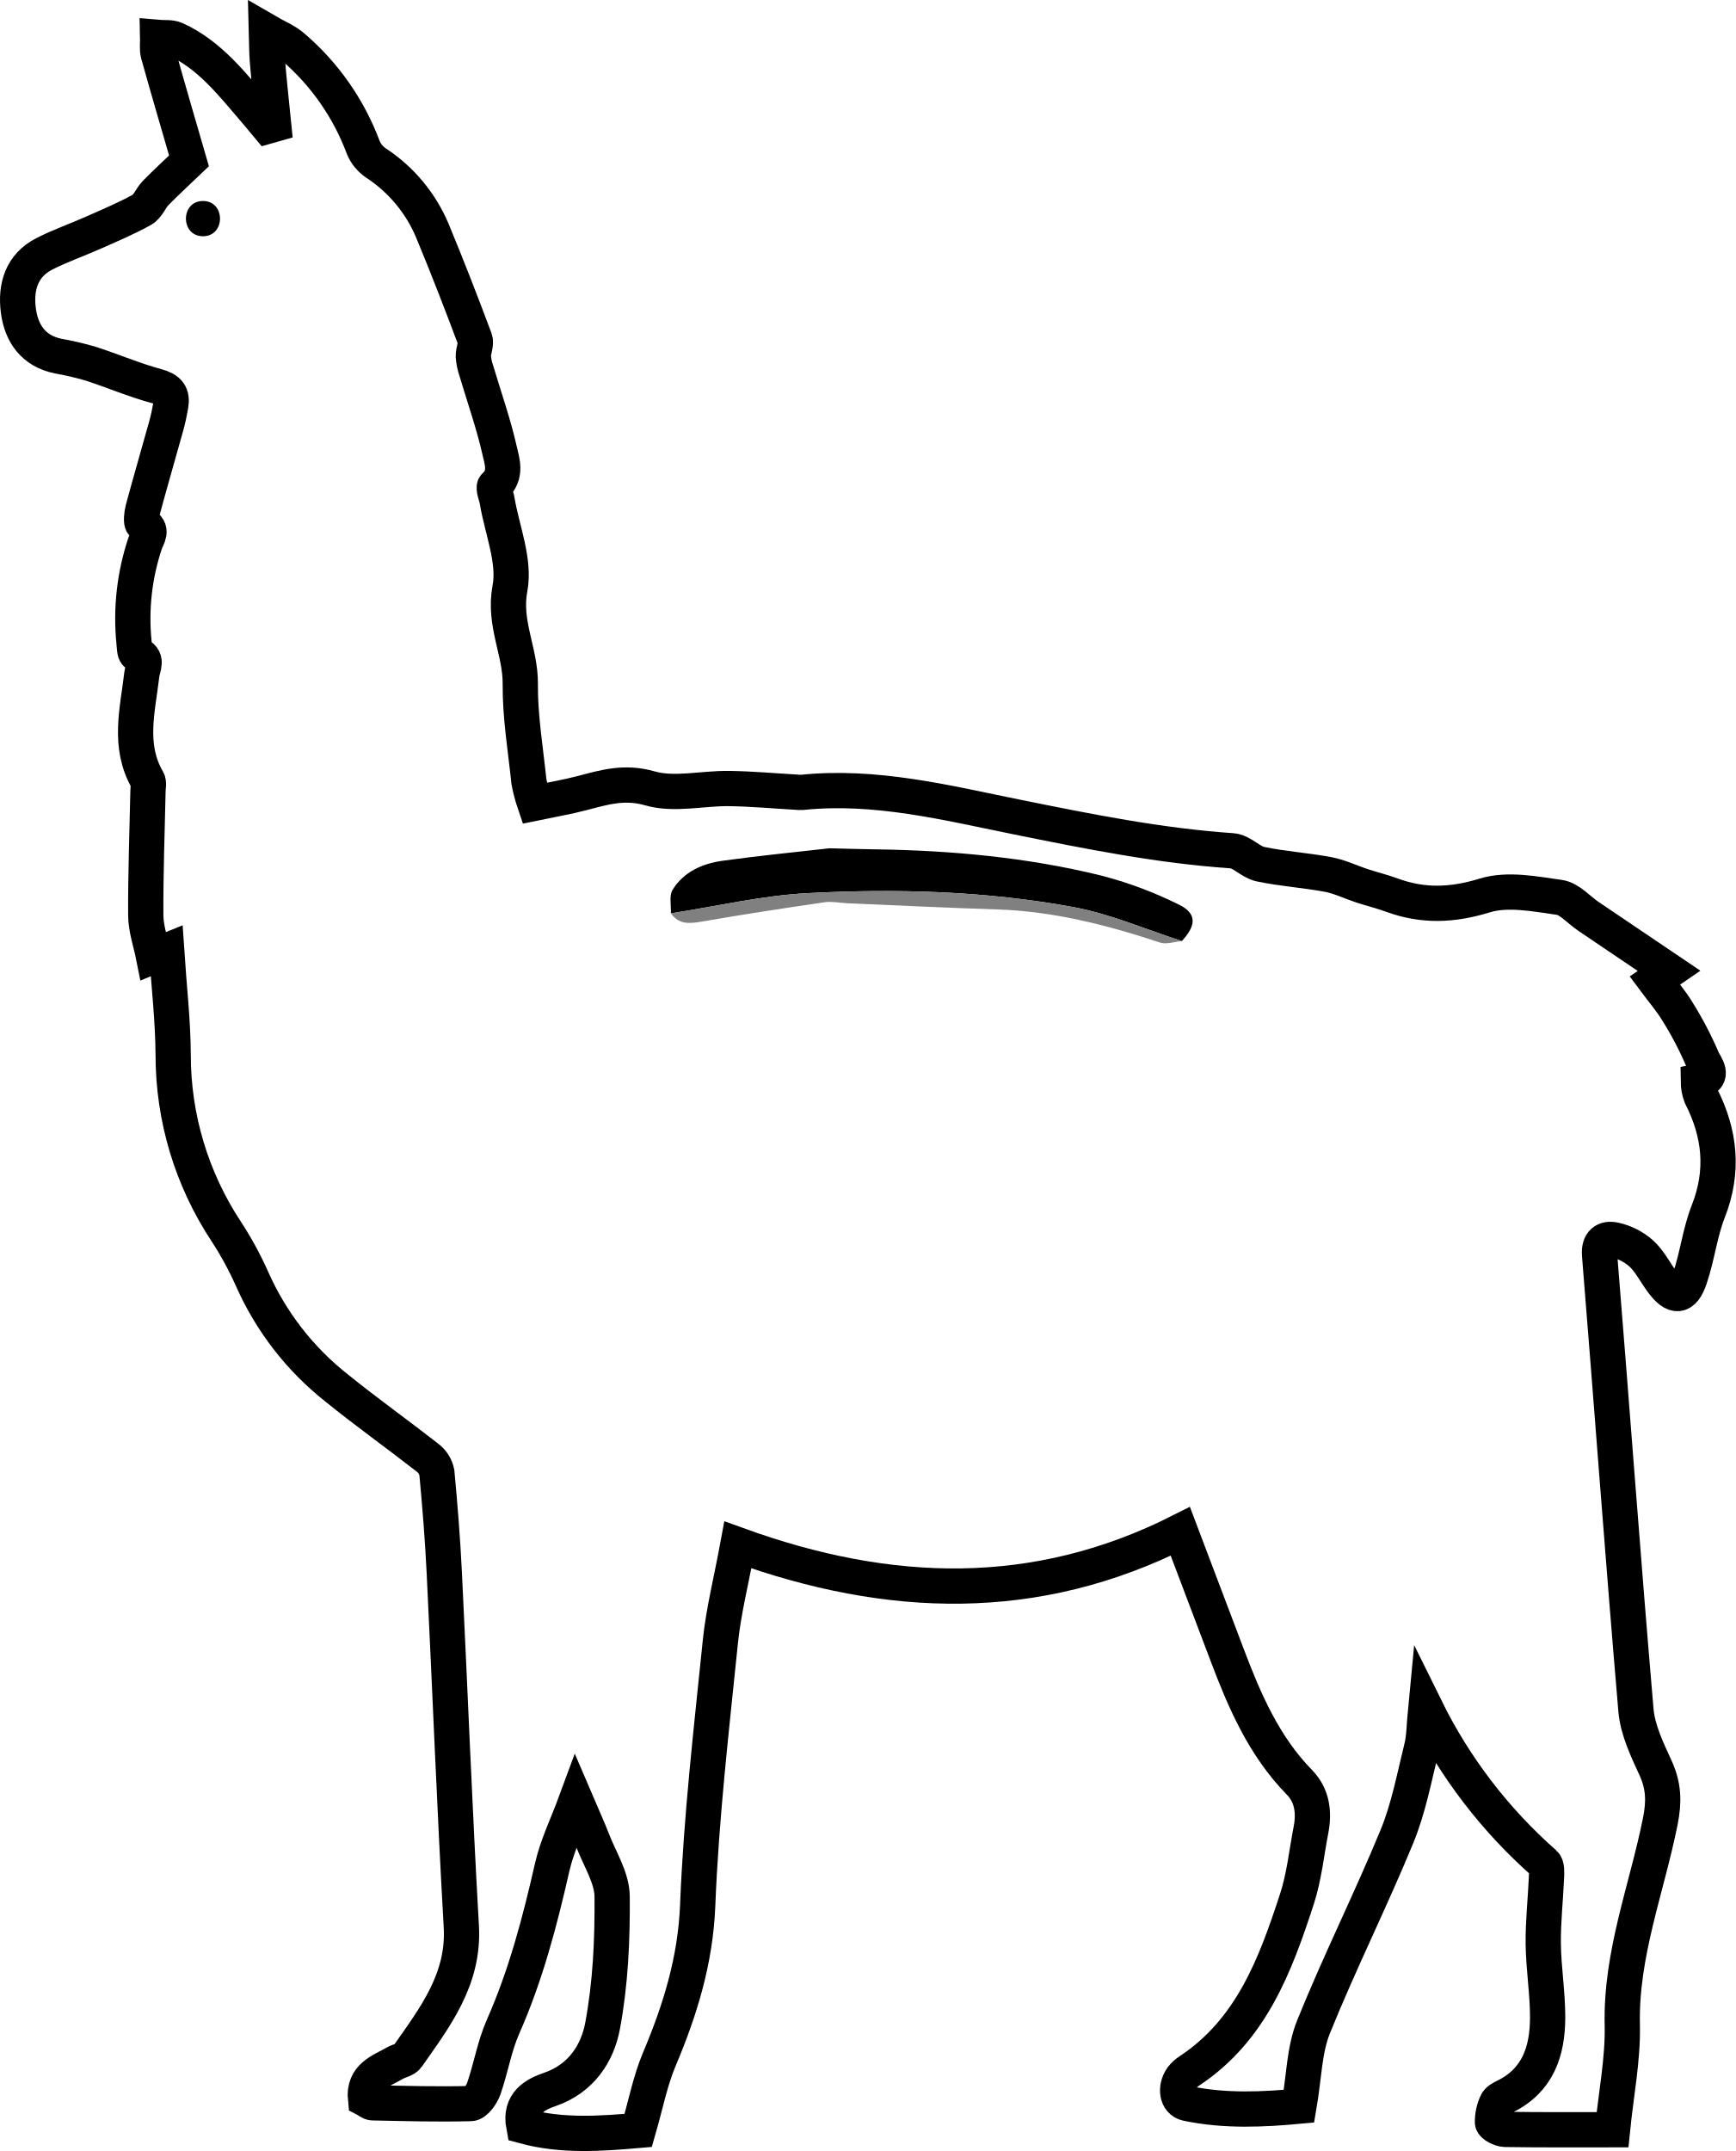
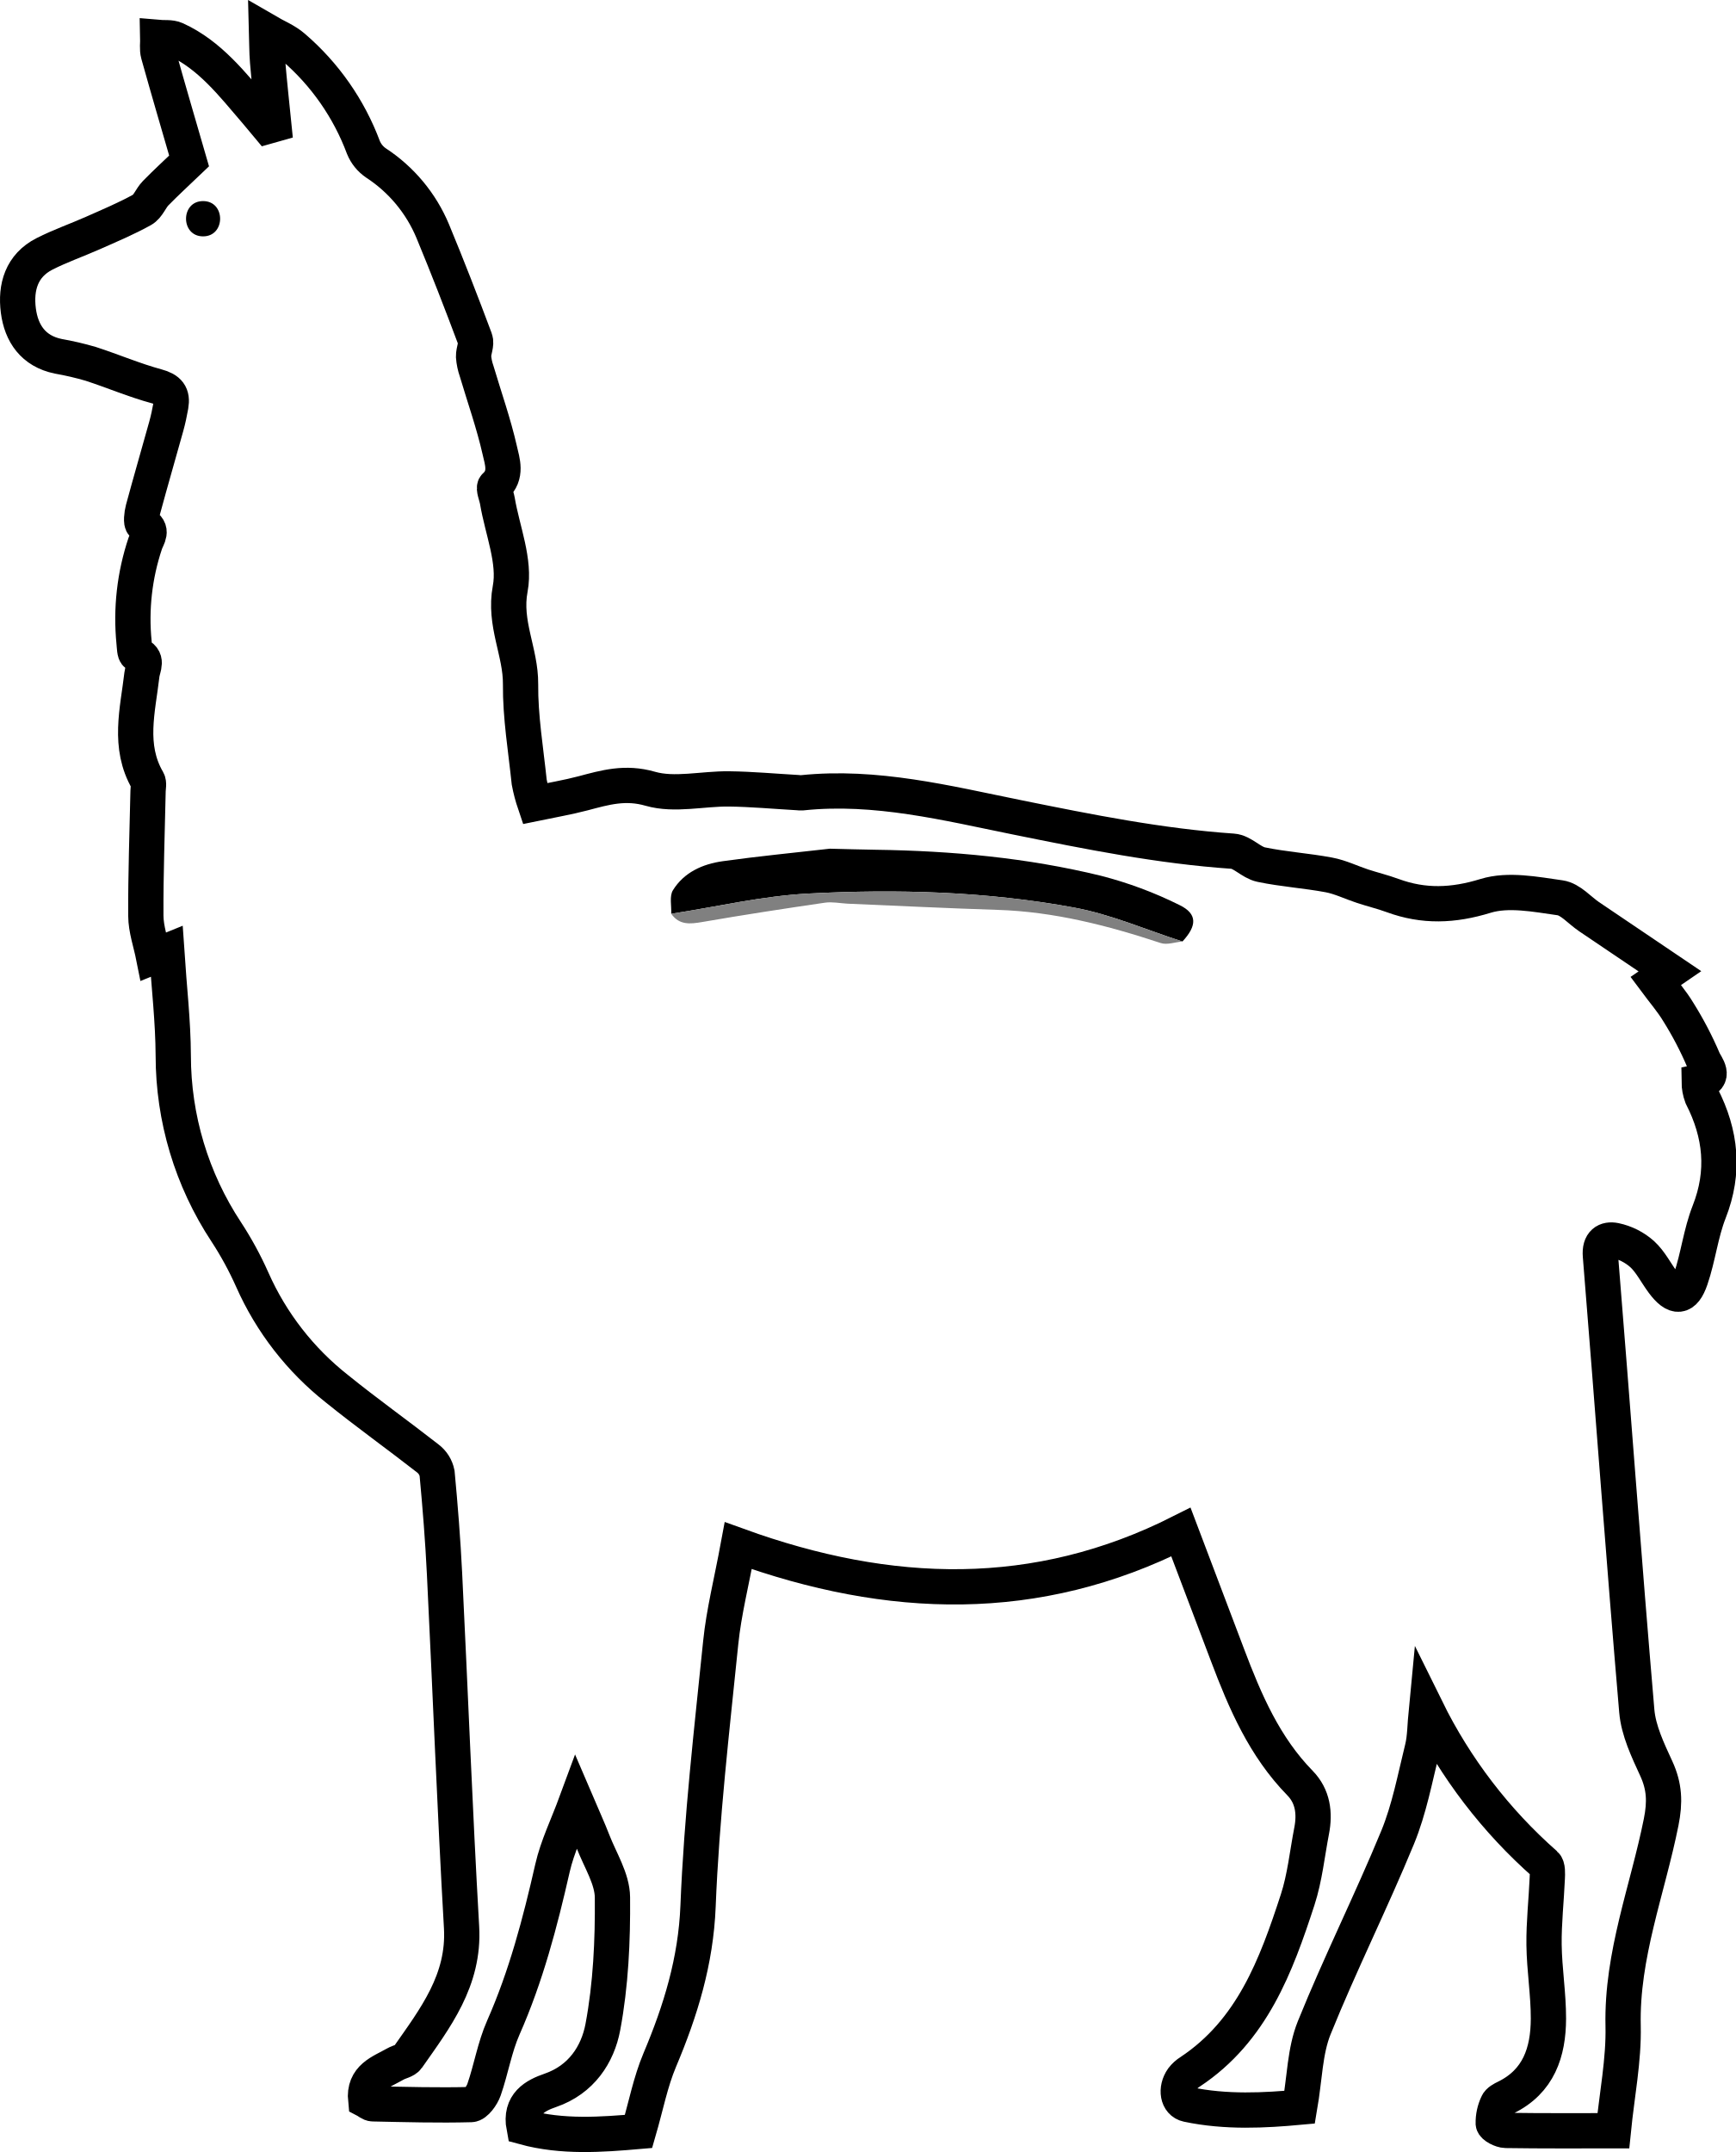
- <svg xmlns="http://www.w3.org/2000/svg" data-name="Sparelama" width="492.315" height="610.01">
+ <svg xmlns="http://www.w3.org/2000/svg" data-name="Sparelama" width="100%" height="100%" viewbox="0 0 492.315 610.01">
  <g data-name="hele-lamaen">
    <path data-name="pengesprekk" fill="black" d="M235.281 240.566c-10.141 1.16-20.309 2.136-30.414 3.553-5.688.8-10.961 3.151-14.094 8.228-1.038 1.682-.371 4.416-.484 6.669 12.94-1.987 25.824-5.051 38.832-5.731 25.208-1.318 50.513-.622 75.4 3.973 10.468 1.933 20.481 6.334 30.7 9.614 4.132-4.454 4.293-7.838-.838-10.33a112.937 112.937 0 0 0-22.308-8.307c-20.926-5.11-42.3-7.064-63.825-7.365-4.324-.06-8.647-.2-12.97-.3" />
    <path data-name="skyggen-til-pengesprekk" fill="gray" d="M335.222 266.871c-10.22-3.279-20.233-7.68-30.7-9.613-24.887-4.6-50.192-5.292-75.4-3.974-13.008.681-25.892 3.744-38.832 5.731 2.295 3.27 5.357 2.929 8.83 2.329 11.552-2 23.144-3.775 34.745-5.472 2.08-.3 4.273.168 6.414.282 14.178.6 28.351 1.309 42.534 1.757 15.97.5 31.187 4.425 46.24 9.4 1.809.6 4.1-.261 6.17-.445" />
    <path data-name="lamaens-omkrets" fill="none" stroke="black" stroke-miterlimit="10" stroke-width="10" d="m47.266 269.648-3.734 1.518c-.79-3.975-2.167-7.781-2.188-11.594-.065-11.784.389-23.571.632-35.356.02-1 .33-2.2-.107-2.956-5.677-9.758-2.806-19.943-1.639-30.042.247-2.129 2.016-4.531-1.545-5.807-.55-.2-.56-2.128-.679-3.272a67.334 67.334 0 0 1 3.163-28.092c.592-1.818 2.473-3.831-.689-5.489-.57-.3-.3-2.82.07-4.185 2.121-7.868 4.408-15.69 6.589-23.542.531-1.909.943-3.858 1.288-5.81.556-3.15-.61-4.6-3.958-5.5-6.369-1.721-12.478-4.348-18.769-6.388a85.585 85.585 0 0 0-9.2-2.145C9.422 99.533 6.031 94.494 5.2 88.017c-.846-6.58.888-12.739 7.437-16.062 4.435-2.251 9.173-3.9 13.728-5.92 4.7-2.088 9.473-4.088 13.962-6.578 1.63-.905 2.392-3.256 3.8-4.7 2.936-3 6.041-5.842 9.481-9.134C50.85 36.1 47.8 25.755 44.9 15.371c-.415-1.483-.131-3.161-.17-4.749 1.709.154 3.623-.141 5.094.532 9.731 4.452 16.056 12.761 22.788 20.585 1.143 1.33 2.25 2.691 3.374 4.037l1.631-.462c-.6-5.954-1.255-11.9-1.76-17.864-.242-2.853-.192-5.73-.275-8.6 2.562 1.494 5.446 2.621 7.628 4.545a69.485 69.485 0 0 1 19.813 28.392 9.794 9.794 0 0 0 3.559 4.4A42.747 42.747 0 0 1 122.669 65.5c4.207 10.137 8.18 20.375 12.025 30.655.517 1.383-.477 3.267-.44 4.911a16.137 16.137 0 0 0 .863 4.12c2.216 7.465 4.834 14.836 6.553 22.412.72 3.178 2.17 7.079-1.313 10.209-.574.516.411 2.752.655 4.2 1.406 8.329 5.105 17.1 3.628 24.878-1.866 9.835 3.019 17.928 2.937 27.06-.084 9.241 1.491 18.5 2.453 27.743a44.959 44.959 0 0 0 1.6 6.085c4.705-.982 9.236-1.727 13.655-2.9 6.283-1.665 11.956-3.341 19.069-1.293 6.877 1.98 14.856-.052 22.347.041 6.409.08 12.812.674 19.218 1.039a9.334 9.334 0 0 0 1.491.06c20.873-2.166 40.982 2.921 61.092 6.995 20.207 4.093 40.353 8.146 60.974 9.562 2.753.19 5.221 3.209 8.054 3.8 6.327 1.32 12.839 1.729 19.2 2.922 3.267.613 6.355 2.15 9.547 3.2 2.831.929 5.743 1.628 8.536 2.654 8.8 3.23 17.14 2.924 26.336.093 6.417-1.975 14.139-.451 21.131.54 2.933.416 5.481 3.505 8.218 5.357 7.364 4.982 14.735 9.952 22.915 15.475l-4.048 2.778c2.179 2.934 4.585 5.7 6.446 8.791a98.829 98.829 0 0 1 7.11 13.61c.622 1.534 3.9 5.045-1.218 6.131a12.269 12.269 0 0 0 .762 4.149c5.427 10.642 6.561 21.343 2.073 32.752-2.392 6.082-3.111 12.8-5.238 19.013-1.886 5.505-4.382 5.631-7.849.964-1.984-2.671-3.505-5.813-5.9-8.012a16.793 16.793 0 0 0-7.706-3.888c-2.5-.5-4.441.579-4.135 4.335 3.5 43.008 6.625 86.047 10.31 129.039.478 5.577 3.132 11.122 5.53 16.335 2.335 5.075 2.52 9.488 1.38 15.181-3.839 19.174-11.238 37.648-10.783 57.74.221 9.7-1.746 19.453-2.778 29.737-9.99 0-20.239.07-30.484-.09-1.26-.019-3.468-1.157-3.554-1.958a12.341 12.341 0 0 1 1.187-5.545c.312-.789 1.444-1.372 2.324-1.8 9.392-4.568 12.1-12.918 12.131-22.374.02-6.975-1.157-13.95-1.243-20.932-.078-6.278.647-12.564.915-18.851.057-1.344.182-3.28-.592-3.974a142.522 142.522 0 0 1-33.661-43.949c-.456 4.684-.389 7.993-1.156 11.1-2.1 8.487-3.72 17.229-7.027 25.254-7.478 18.148-16.288 35.75-23.638 53.945-2.656 6.575-2.689 14.209-4.116 22.5-9.806.9-20.835 1.534-31.828-.793-2.821-.6-3.432-4.365-1.409-7.252a8.267 8.267 0 0 1 2.208-2c17.534-11.632 24.354-30.043 30.447-48.746 2.047-6.285 2.707-13.023 3.972-19.56.969-5.01.356-9.784-3.309-13.533-10.057-10.289-15.56-23.1-20.525-36.238-4.342-11.495-8.7-22.982-13.218-34.895-40.975 20.686-82.583 19.381-125.5 3.839-1.907 10.307-4.093 18.843-4.976 27.512-2.533 24.847-5.433 49.712-6.421 74.64-.62 15.625-4.948 29.643-10.871 43.681-2.618 6.206-3.9 12.977-6 20.214-10.44.9-21.593 1.753-32.471-1.219-1.261-6.64 3.227-8.963 7.481-10.43 8.792-3.032 13.413-10.185 14.871-17.933 2.26-12.017 2.827-24.486 2.721-36.752-.045-5.3-3.493-10.6-5.518-15.854-1.313-3.4-2.848-6.72-4.738-11.139-2.481 6.731-5.35 12.544-6.747 18.69-3.51 15.443-7.5 30.655-13.934 45.21-2.465 5.575-3.45 11.788-5.468 17.586-.59 1.7-2.379 4.193-3.674 4.228-9.271.249-18.556-.019-27.835-.211-.724-.015-1.434-.7-2.041-1.015-.678-6.518 4.4-7.984 8.456-10.294 1.13-.644 2.764-.869 3.421-1.807 7.818-11.157 16.163-21.887 15.3-36.927-1.915-33.417-3.185-66.871-4.831-100.3-.466-9.479-1.22-18.949-2.107-28.4a6.989 6.989 0 0 0-2.636-4.2c-8.523-6.66-17.346-12.944-25.754-19.742a81.264 81.264 0 0 1-23.989-30.889 96.52 96.52 0 0 0-7.4-13.588 90.81 90.81 0 0 1-15.015-49.973c-.043-9.699-1.179-19.393-1.851-29.561Z" />
    <path data-name="oye" fill="black" d="M57.574 67c6.435 0 6.445-10 0-10s-6.445 10 0 10" />
  </g>
</svg>
